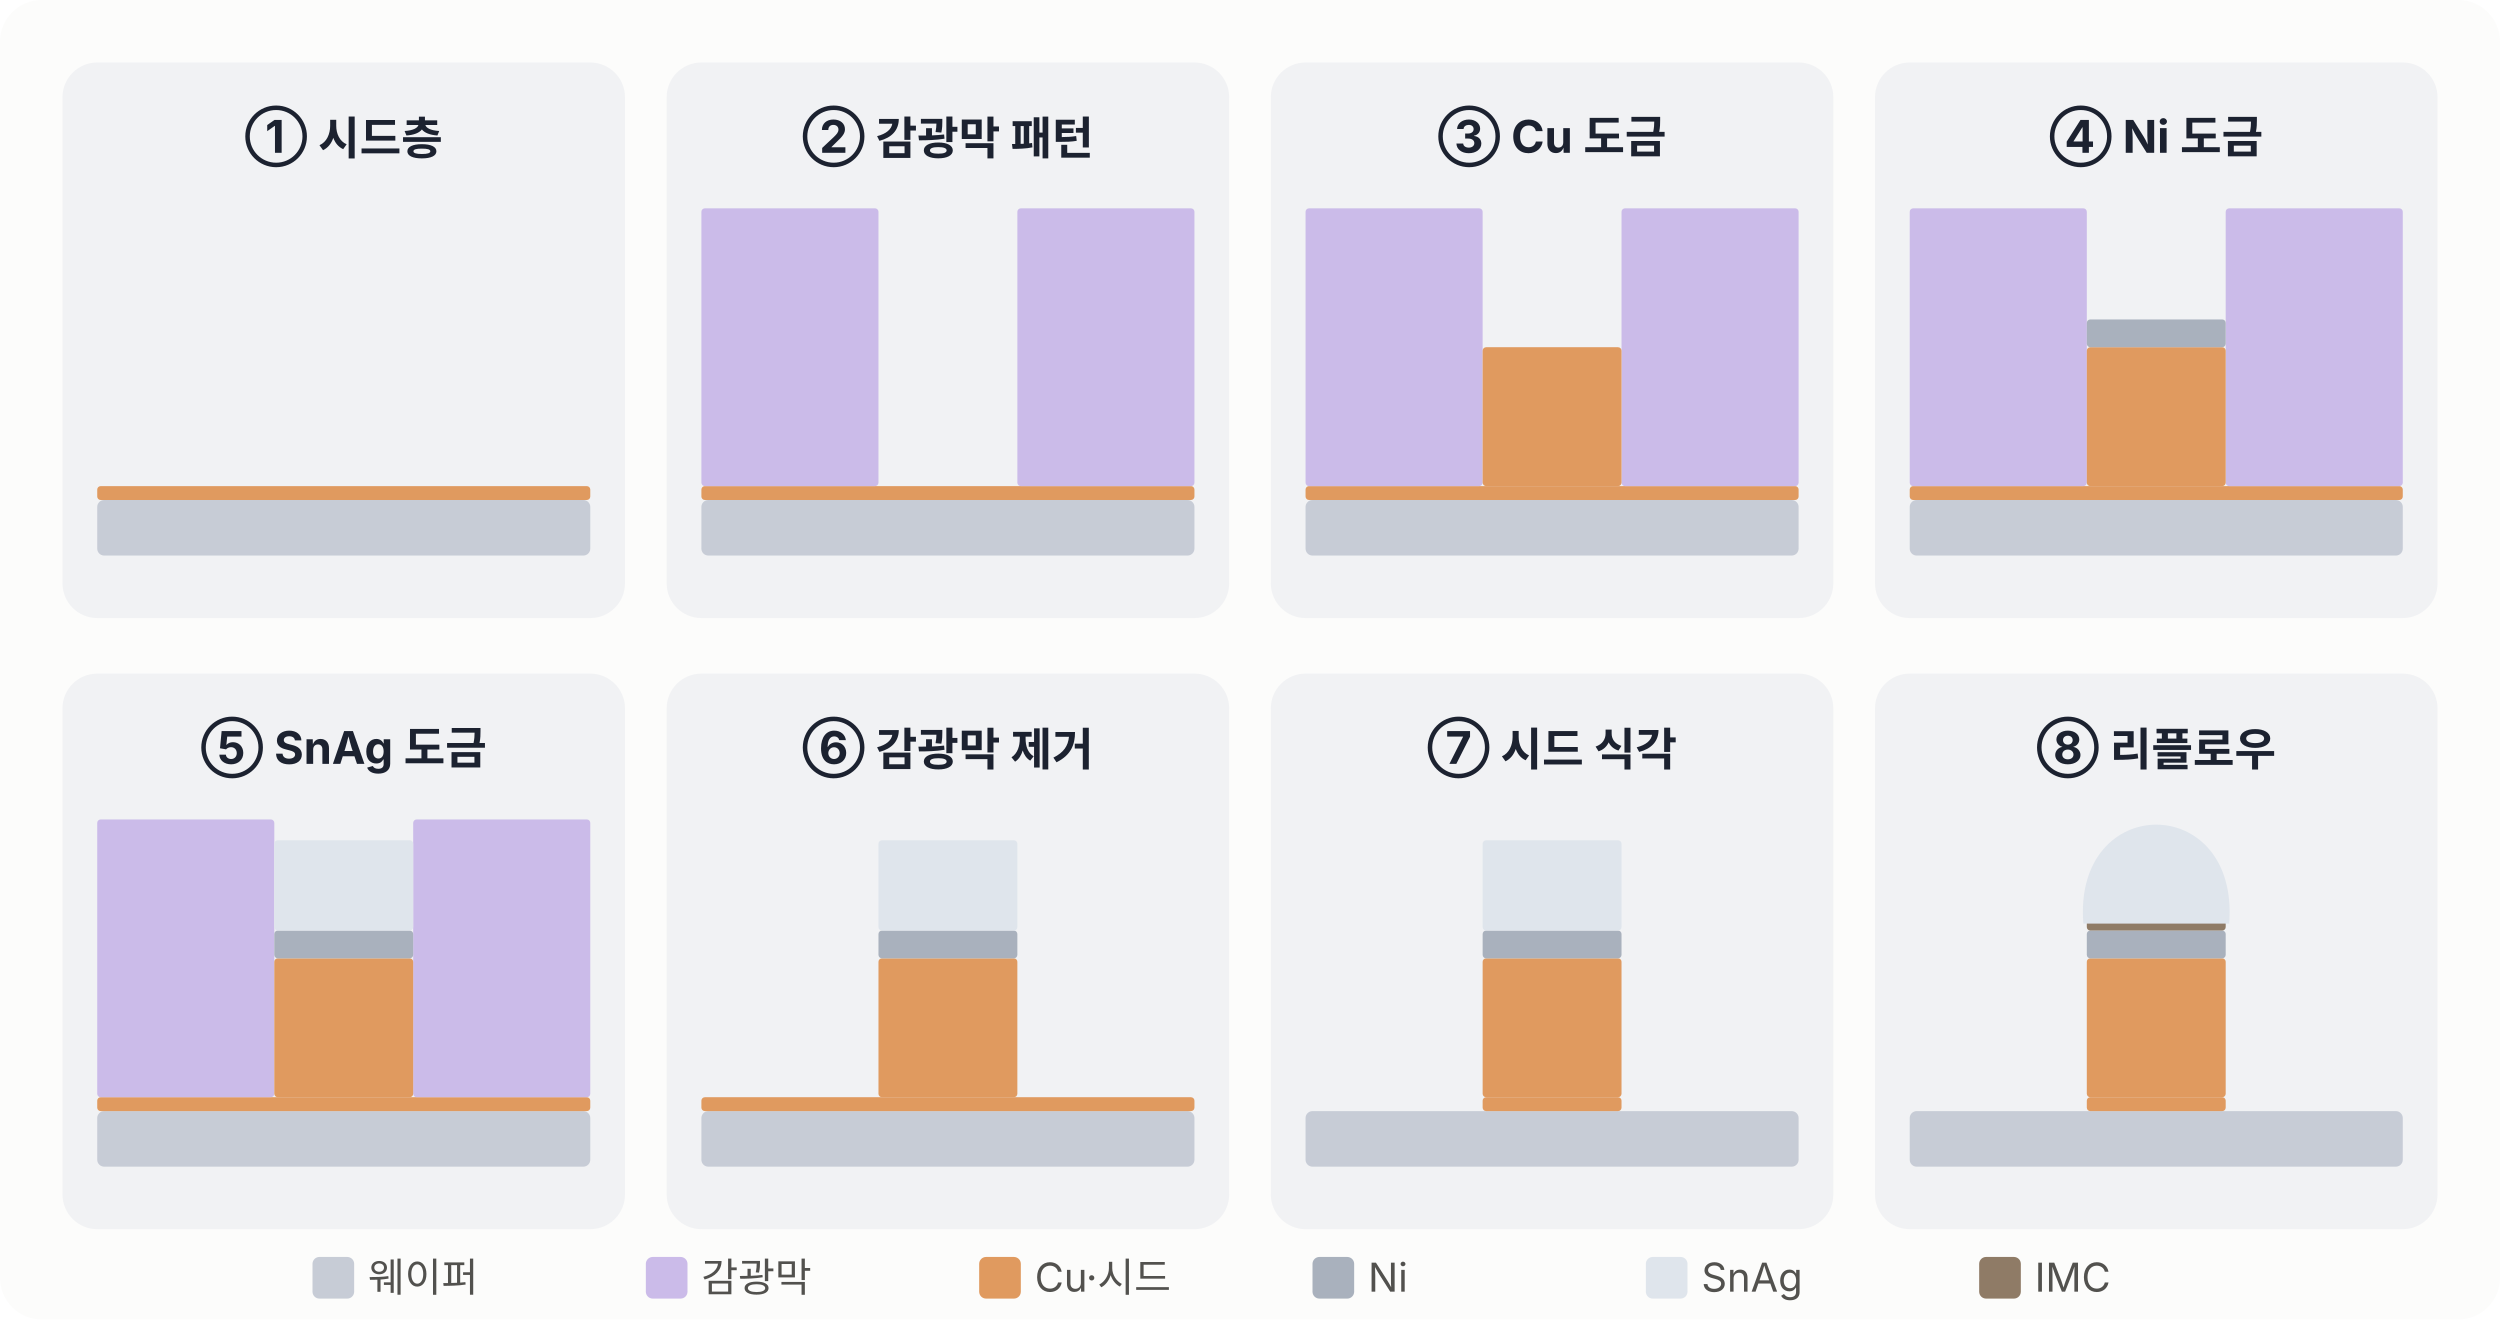
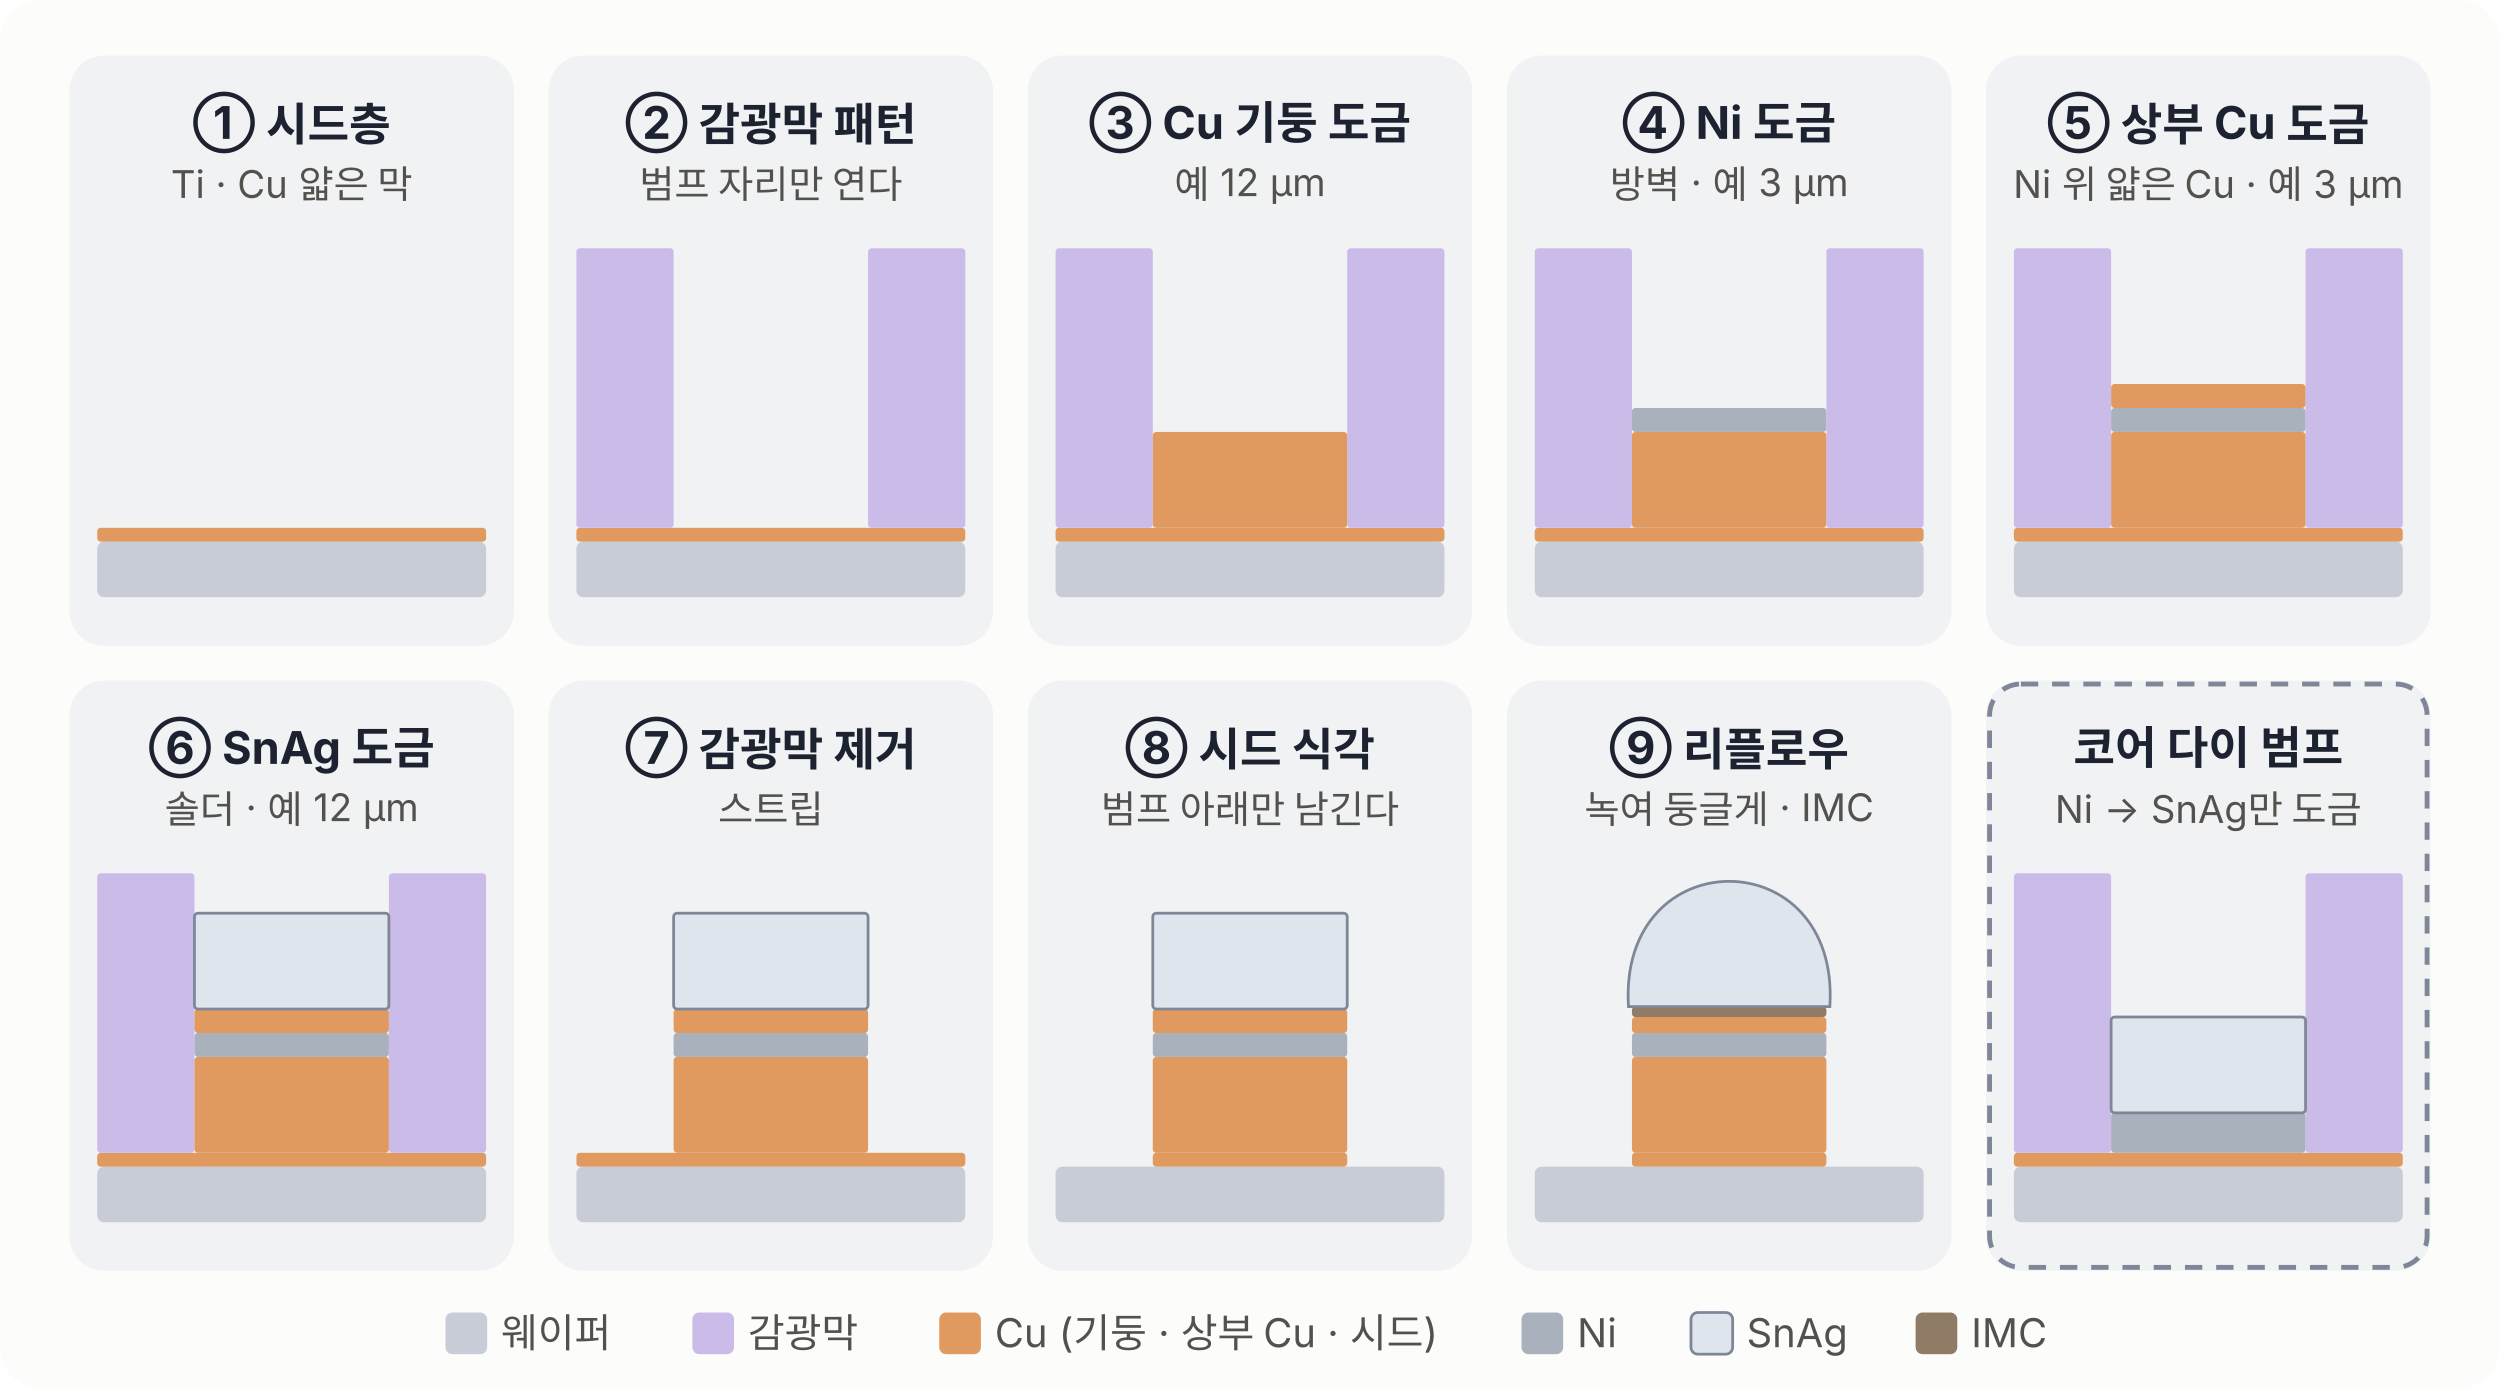
- <svg xmlns="http://www.w3.org/2000/svg" viewBox="0 0 720 380" width="720" height="380" role="img" aria-labelledby="t-ecd-seq">
+ <svg xmlns="http://www.w3.org/2000/svg" viewBox="0 0 720 400" width="720" height="400" role="img" aria-labelledby="t-ecd-seq">
  <defs>
    <style>
text{font-family:Pretendard,'Apple SD Gothic Neo','Malgun Gothic','Noto Sans KR',system-ui,-apple-system,'Segoe UI',sans-serif}
.bg{fill:var(--fig-bg,#fcfcfb)}
.pn{fill:var(--fig-panel,#f1f2f4)}
.ink{fill:var(--fig-ink,#1c2230)}
.sub{fill:var(--fig-sub,#52514e)}
.mut{fill:var(--fig-mut,#898781)}
.ax{stroke:var(--fig-axis,#c3c2b7);fill:none}
.gr{stroke:var(--fig-grid,#e1e0d9);fill:none}
.ed{stroke:var(--fig-edge,#7d8797);fill:none}
.ah{fill:var(--fig-edge,#7d8797)}
.ring{stroke:var(--fig-bg,#fcfcfb)}
.f0{fill:var(--fig-0w,#eef0f3)} .s0{stroke:var(--fig-0,#8a94a6)} .k0{fill:var(--fig-0,#8a94a6)} .l0{stroke:var(--fig-0,#8a94a6);fill:none}
.f1{fill:var(--fig-1w,#dbe8fa)} .s1{stroke:var(--fig-1,#2a78d6)} .k1{fill:var(--fig-1,#2a78d6)} .l1{stroke:var(--fig-1,#2a78d6);fill:none}
.f2{fill:var(--fig-2w,#fbe1d5)} .s2{stroke:var(--fig-2,#eb6834)} .k2{fill:var(--fig-2,#eb6834)} .l2{stroke:var(--fig-2,#eb6834);fill:none}
.f3{fill:var(--fig-3w,#d3f1e5)} .s3{stroke:var(--fig-3,#1baf7a)} .k3{fill:var(--fig-3,#1baf7a)} .l3{stroke:var(--fig-3,#1baf7a);fill:none}
.f4{fill:var(--fig-4w,#fcefcc)} .s4{stroke:var(--fig-4,#eda100)} .k4{fill:var(--fig-4,#eda100)} .l4{stroke:var(--fig-4,#eda100);fill:none}
.f5{fill:var(--fig-5w,#e3dff7)} .s5{stroke:var(--fig-5,#4a3aa7)} .k5{fill:var(--fig-5,#4a3aa7)} .l5{stroke:var(--fig-5,#4a3aa7);fill:none}
.q1{fill:var(--fig-q1,#cde2fb)} .q2{fill:var(--fig-q2,#9ec5f4)} .q3{fill:var(--fig-q3,#6da7ec)}
.good{fill:#0ca30c} .crit{fill:#d03b3b} .critl{stroke:#d03b3b;fill:none} .critw{fill:#d03b3b;fill-opacity:.28}
.m-si{fill:var(--m-si,#c7ccd6)} .m-ox{fill:var(--m-ox,#cfe3f4)} .m-pr{fill:var(--m-pr,#cbbbe9)}
.m-cu{fill:var(--m-cu,#e09a5f)} .m-ni{fill:var(--m-ni,#a9b1bd)} .m-sn{fill:var(--m-sn,#dfe5ec)}
.m-imc{fill:var(--m-imc,#8f7b66)} .m-al{fill:var(--m-al,#b7c4d6)} .m-emc{fill:var(--m-emc,#4c5363)}
.m-sub{fill:var(--m-sub,#7f9c78)} .m-n{fill:var(--m-n,#9fc3f0)} .m-p{fill:var(--m-p,#f2d2c2)} .m-gate{fill:var(--m-gate,#8b93a7)}
.m-bath{fill:var(--m-bath,#e7f1fb)}
.nterm{fill:var(--n-term-fill,#e8f6ee);stroke:var(--n-term-stroke,#2e9e5b)}
.nproc{fill:var(--n-process-fill,#ffffff);stroke:var(--n-process-stroke,#8a94a6)}
.ndec{fill:var(--n-decision-fill,#fff6e3);stroke:var(--n-decision-stroke,#d9921a)}
.nio{fill:var(--n-io-fill,#edf2ff);stroke:var(--n-io-stroke,#5b7bd5)}
.mono{font-family:ui-monospace,'D2Coding',Consolas,monospace}
</style>
    <marker id="ah-ecd-seq" viewBox="0 0 10 10" refX="9" refY="5" markerWidth="7" markerHeight="7" orient="auto-start-reverse">
      <path d="M0,0 L10,5 L0,10 z" class="ah" />
    </marker>
  </defs>
-   <rect class="bg" x="0" y="0" width="720" height="380" rx="12" />
-   <rect class="pn" x="18" y="18" width="162" height="160" rx="10" />
-   <rect class="m-si" x="28" y="144" width="142" height="16" rx="2" />
-   <rect class="m-cu" x="28" y="140" width="142" height="4" rx="1" />
-   <text class="ink" x="99" y="44" font-size="13" text-anchor="middle" font-weight="700">① 시드층</text>
-   <rect class="pn" x="192" y="18" width="162" height="160" rx="10" />
-   <rect class="m-si" x="202" y="144" width="142" height="16" rx="2" />
-   <rect class="m-cu" x="202" y="140" width="142" height="4" rx="1" />
-   <rect class="m-pr" x="202" y="60" width="51" height="80" rx="1" />
-   <rect class="m-pr" x="293" y="60" width="51" height="80" rx="1" />
-   <text class="ink" x="273" y="44" font-size="13" text-anchor="middle" font-weight="700">② 감광막 패턴</text>
-   <rect class="pn" x="366" y="18" width="162" height="160" rx="10" />
-   <rect class="m-si" x="376" y="144" width="142" height="16" rx="2" />
-   <rect class="m-cu" x="376" y="140" width="142" height="4" rx="1" />
-   <rect class="m-pr" x="376" y="60" width="51" height="80" rx="1" />
-   <rect class="m-pr" x="467" y="60" width="51" height="80" rx="1" />
-   <rect class="m-cu" x="427" y="100" width="40" height="40" rx="1" />
-   <text class="ink" x="447" y="44" font-size="13" text-anchor="middle" font-weight="700">③ Cu 도금</text>
-   <rect class="pn" x="540" y="18" width="162" height="160" rx="10" />
-   <rect class="m-si" x="550" y="144" width="142" height="16" rx="2" />
-   <rect class="m-cu" x="550" y="140" width="142" height="4" rx="1" />
-   <rect class="m-pr" x="550" y="60" width="51" height="80" rx="1" />
-   <rect class="m-pr" x="641" y="60" width="51" height="80" rx="1" />
-   <rect class="m-cu" x="601" y="100" width="40" height="40" rx="1" />
-   <rect class="m-ni" x="601" y="92" width="40" height="8" rx="1" />
-   <text class="ink" x="621" y="44" font-size="13" text-anchor="middle" font-weight="700">④ Ni 도금</text>
-   <rect class="pn" x="18" y="194" width="162" height="160" rx="10" />
-   <rect class="m-si" x="28" y="320" width="142" height="16" rx="2" />
-   <rect class="m-cu" x="28" y="316" width="142" height="4" rx="1" />
-   <rect class="m-pr" x="28" y="236" width="51" height="80" rx="1" />
-   <rect class="m-pr" x="119" y="236" width="51" height="80" rx="1" />
-   <rect class="m-cu" x="79" y="276" width="40" height="40" rx="1" />
-   <rect class="m-ni" x="79" y="268" width="40" height="8" rx="1" />
-   <rect class="m-sn" x="79" y="242" width="40" height="26" rx="1" />
-   <text class="ink" x="99" y="220" font-size="13" text-anchor="middle" font-weight="700">⑤ SnAg 도금</text>
-   <rect class="pn" x="192" y="194" width="162" height="160" rx="10" />
-   <rect class="m-si" x="202" y="320" width="142" height="16" rx="2" />
-   <rect class="m-cu" x="202" y="316" width="142" height="4" rx="1" />
-   <rect class="m-cu" x="253" y="276" width="40" height="40" rx="1" />
-   <rect class="m-ni" x="253" y="268" width="40" height="8" rx="1" />
-   <rect class="m-sn" x="253" y="242" width="40" height="26" rx="1" />
-   <text class="ink" x="273" y="220" font-size="13" text-anchor="middle" font-weight="700">⑥ 감광막 제거</text>
-   <rect class="pn" x="366" y="194" width="162" height="160" rx="10" />
-   <rect class="m-si" x="376" y="320" width="142" height="16" rx="2" />
-   <rect class="m-cu" x="427" y="316" width="40" height="4" rx="1" />
-   <rect class="m-cu" x="427" y="276" width="40" height="40" rx="1" />
-   <rect class="m-ni" x="427" y="268" width="40" height="8" rx="1" />
-   <rect class="m-sn" x="427" y="242" width="40" height="26" rx="1" />
-   <text class="ink" x="447" y="220" font-size="13" text-anchor="middle" font-weight="700">⑦ 시드 식각</text>
-   <rect class="pn" x="540" y="194" width="162" height="160" rx="10" />
-   <rect class="m-si" x="550" y="320" width="142" height="16" rx="2" />
-   <rect class="m-cu" x="601" y="316" width="40" height="4" rx="1" />
-   <rect class="m-cu" x="601" y="276" width="40" height="40" rx="1" />
-   <rect class="m-ni" x="601" y="268" width="40" height="8" rx="1" />
-   <rect class="m-imc" x="601" y="265" width="40" height="3" rx="1" />
-   <path class="m-sn" d="M600,266 C597,228 645,228 642,266 Z" />
-   <text class="ink" x="621" y="220" font-size="13" text-anchor="middle" font-weight="700">⑧ 리플로우</text>
-   <rect class="m-si" x="90" y="362" width="12" height="12" rx="2" />
-   <text class="sub" x="106" y="372" font-size="11.5" text-anchor="start">웨이퍼</text>
-   <rect class="m-pr" x="186" y="362" width="12" height="12" rx="2" />
-   <text class="sub" x="202" y="372" font-size="11.5" text-anchor="start">감광막</text>
-   <rect class="m-cu" x="282" y="362" width="12" height="12" rx="2" />
-   <text class="sub" x="298" y="372" font-size="11.5" text-anchor="start">Cu·시드</text>
-   <rect class="m-ni" x="378" y="362" width="12" height="12" rx="2" />
-   <text class="sub" x="394" y="372" font-size="11.5" text-anchor="start">Ni</text>
-   <rect class="m-sn" x="474" y="362" width="12" height="12" rx="2" />
-   <text class="sub" x="490" y="372" font-size="11.5" text-anchor="start">SnAg</text>
-   <rect class="m-imc" x="570" y="362" width="12" height="12" rx="2" />
-   <text class="sub" x="586" y="372" font-size="11.5" text-anchor="start">IMC</text>
+   <rect class="bg" x="0" y="0" width="720" height="400" rx="12" />
+   <rect class="pn" x="20" y="16" width="128" height="170" rx="10" />
+   <rect class="m-si" x="28" y="156" width="112" height="16" rx="2" />
+   <rect class="m-cu" x="28" y="152" width="112" height="4" rx="1" />
+   <text class="ink" x="84" y="40" font-size="13" text-anchor="middle" font-weight="700">① 시드층</text>
+   <text class="sub" x="84" y="57" font-size="11" text-anchor="middle">Ti · Cu 얇은 막</text>
+   <rect class="pn" x="158" y="16" width="128" height="170" rx="10" />
+   <rect class="m-si" x="166" y="156" width="112" height="16" rx="2" />
+   <rect class="m-cu" x="166" y="152" width="112" height="4" rx="1" />
+   <rect class="m-pr" x="166" y="71.5" width="28" height="80.5" rx="1" />
+   <rect class="m-pr" x="250" y="71.5" width="28" height="80.5" rx="1" />
+   <text class="ink" x="222" y="40" font-size="13" text-anchor="middle" font-weight="700">② 감광막 패턴</text>
+   <text class="sub" x="222" y="57" font-size="11" text-anchor="middle">범프 자리만 연다</text>
+   <rect class="pn" x="296" y="16" width="128" height="170" rx="10" />
+   <rect class="m-si" x="304" y="156" width="112" height="16" rx="2" />
+   <rect class="m-cu" x="304" y="152" width="112" height="4" rx="1" />
+   <rect class="m-pr" x="304" y="71.5" width="28" height="80.5" rx="1" />
+   <rect class="m-pr" x="388" y="71.5" width="28" height="80.5" rx="1" />
+   <rect class="m-cu" x="332" y="124.4" width="56" height="27.6" rx="1" />
+   <text class="ink" x="360" y="40" font-size="13" text-anchor="middle" font-weight="700">③ Cu 기둥 도금</text>
+   <text class="sub" x="360" y="57" font-size="11" text-anchor="middle">예 12 µm</text>
+   <rect class="pn" x="434" y="16" width="128" height="170" rx="10" />
+   <rect class="m-si" x="442" y="156" width="112" height="16" rx="2" />
+   <rect class="m-cu" x="442" y="152" width="112" height="4" rx="1" />
+   <rect class="m-pr" x="442" y="71.5" width="28" height="80.5" rx="1" />
+   <rect class="m-pr" x="526" y="71.5" width="28" height="80.5" rx="1" />
+   <rect class="m-cu" x="470" y="124.4" width="56" height="27.6" rx="1" />
+   <rect class="m-ni" x="470" y="117.5" width="56" height="6.9" rx="1" />
+   <text class="ink" x="498" y="40" font-size="13" text-anchor="middle" font-weight="700">④ Ni 도금</text>
+   <text class="sub" x="498" y="57" font-size="11" text-anchor="middle">방벽 · 예 3 µm</text>
+   <rect class="pn" x="572" y="16" width="128" height="170" rx="10" />
+   <rect class="m-si" x="580" y="156" width="112" height="16" rx="2" />
+   <rect class="m-cu" x="580" y="152" width="112" height="4" rx="1" />
+   <rect class="m-pr" x="580" y="71.5" width="28" height="80.5" rx="1" />
+   <rect class="m-pr" x="664" y="71.5" width="28" height="80.5" rx="1" />
+   <rect class="m-cu" x="608" y="124.4" width="56" height="27.6" rx="1" />
+   <rect class="m-ni" x="608" y="117.5" width="56" height="6.9" rx="1" />
+   <rect class="m-cu" x="608" y="110.6" width="56" height="6.9" rx="1" />
+   <text class="ink" x="636" y="40" font-size="13" text-anchor="middle" font-weight="700">⑤ 상부 Cu 도금</text>
+   <text class="sub" x="636" y="57" font-size="11" text-anchor="middle">Ni 위 얇은 Cu · 예 3 µm</text>
+   <rect class="pn" x="20" y="196" width="128" height="170" rx="10" />
+   <rect class="m-si" x="28" y="336" width="112" height="16" rx="2" />
+   <rect class="m-cu" x="28" y="332" width="112" height="4" rx="1" />
+   <rect class="m-pr" x="28" y="251.5" width="28" height="80.5" rx="1" />
+   <rect class="m-pr" x="112" y="251.5" width="28" height="80.5" rx="1" />
+   <rect class="m-cu" x="56" y="304.4" width="56" height="27.6" rx="1" />
+   <rect class="m-ni" x="56" y="297.5" width="56" height="6.9" rx="1" />
+   <rect class="m-cu" x="56" y="290.6" width="56" height="6.9" rx="1" />
+   <rect class="m-sn ed" x="56" y="263" width="56" height="27.6" rx="1" stroke-width="0.8" />
+   <text class="ink" x="84" y="220" font-size="13" text-anchor="middle" font-weight="700">⑥ SnAg 도금</text>
+   <text class="sub" x="84" y="237" font-size="11" text-anchor="middle">솔더 · 예 12 µm</text>
+   <rect class="pn" x="158" y="196" width="128" height="170" rx="10" />
+   <rect class="m-si" x="166" y="336" width="112" height="16" rx="2" />
+   <rect class="m-cu" x="166" y="332" width="112" height="4" rx="1" />
+   <rect class="m-cu" x="194" y="304.4" width="56" height="27.6" rx="1" />
+   <rect class="m-ni" x="194" y="297.5" width="56" height="6.9" rx="1" />
+   <rect class="m-cu" x="194" y="290.6" width="56" height="6.9" rx="1" />
+   <rect class="m-sn ed" x="194" y="263" width="56" height="27.6" rx="1" stroke-width="0.8" />
+   <text class="ink" x="222" y="220" font-size="13" text-anchor="middle" font-weight="700">⑦ 감광막 제거</text>
+   <text class="sub" x="222" y="237" font-size="11" text-anchor="middle">스트립</text>
+   <rect class="pn" x="296" y="196" width="128" height="170" rx="10" />
+   <rect class="m-si" x="304" y="336" width="112" height="16" rx="2" />
+   <rect class="m-cu" x="332" y="332" width="56" height="4" rx="1" />
+   <rect class="m-cu" x="332" y="304.4" width="56" height="27.6" rx="1" />
+   <rect class="m-ni" x="332" y="297.5" width="56" height="6.9" rx="1" />
+   <rect class="m-cu" x="332" y="290.6" width="56" height="6.9" rx="1" />
+   <rect class="m-sn ed" x="332" y="263" width="56" height="27.6" rx="1" stroke-width="0.8" />
+   <text class="ink" x="360" y="220" font-size="13" text-anchor="middle" font-weight="700">⑧ 시드 식각</text>
+   <text class="sub" x="360" y="237" font-size="11" text-anchor="middle">범프 아래만 남긴다</text>
+   <rect class="pn" x="434" y="196" width="128" height="170" rx="10" />
+   <rect class="m-si" x="442" y="336" width="112" height="16" rx="2" />
+   <rect class="m-cu" x="470" y="332" width="56" height="4" rx="1" />
+   <rect class="m-cu" x="470" y="304.4" width="56" height="27.6" rx="1" />
+   <rect class="m-ni" x="470" y="297.5" width="56" height="6.9" rx="1" />
+   <rect class="m-cu" x="470" y="292.9" width="56" height="4.6" rx="1" />
+   <rect class="m-imc" x="470" y="289.9" width="56" height="3" rx="1" />
+   <path class="m-sn ed" d="M469,289.9 C466,241.8 530,241.8 527,289.9 Z" stroke-width="0.8" />
+   <text class="ink" x="498" y="220" font-size="13" text-anchor="middle" font-weight="700">⑨ 리플로우</text>
+   <text class="sub" x="498" y="237" font-size="11" text-anchor="middle">녹여 둥글게 · IMC</text>
+   <rect class="pn" x="572" y="196" width="128" height="170" rx="10" />
+   <rect class="ed" x="573" y="197" width="126" height="168" rx="9" stroke-width="1.4" stroke-dasharray="5 4" />
+   <rect class="m-si" x="580" y="336" width="112" height="16" rx="2" />
+   <rect class="m-cu" x="580" y="332" width="112" height="4" rx="1" />
+   <rect class="m-pr" x="580" y="251.5" width="28" height="80.5" rx="1" />
+   <rect class="m-pr" x="664" y="251.5" width="28" height="80.5" rx="1" />
+   <rect class="m-ni" x="608" y="320.5" width="56" height="11.5" rx="1" />
+   <rect class="m-sn ed" x="608" y="292.9" width="56" height="27.6" rx="1" stroke-width="0.8" />
+   <text class="ink" x="636" y="220" font-size="13" text-anchor="middle" font-weight="700">코어 다이 범프</text>
+   <text class="sub" x="636" y="237" font-size="11" text-anchor="middle">Ni → SnAg만 도금</text>
+   <rect class="m-si" x="128.3" y="378" width="12" height="12" rx="2" />
+   <text class="sub" x="144.3" y="388" font-size="11.5" text-anchor="start">웨이퍼</text>
+   <rect class="m-pr" x="199.4" y="378" width="12" height="12" rx="2" />
+   <text class="sub" x="215.4" y="388" font-size="11.5" text-anchor="start">감광막</text>
+   <rect class="m-cu" x="270.5" y="378" width="12" height="12" rx="2" />
+   <text class="sub" x="286.5" y="388" font-size="11.5" text-anchor="start">Cu (기둥 · 상부 Cu · 시드)</text>
+   <rect class="m-ni" x="438.2" y="378" width="12" height="12" rx="2" />
+   <text class="sub" x="454.2" y="388" font-size="11.5" text-anchor="start">Ni</text>
+   <rect class="m-sn ed" x="487" y="378" width="12" height="12" rx="2" stroke-width="0.8" />
+   <text class="sub" x="503" y="388" font-size="11.5" text-anchor="start">SnAg</text>
+   <rect class="m-imc" x="551.7" y="378" width="12" height="12" rx="2" />
+   <text class="sub" x="567.7" y="388" font-size="11.5" text-anchor="start">IMC</text>
</svg>
